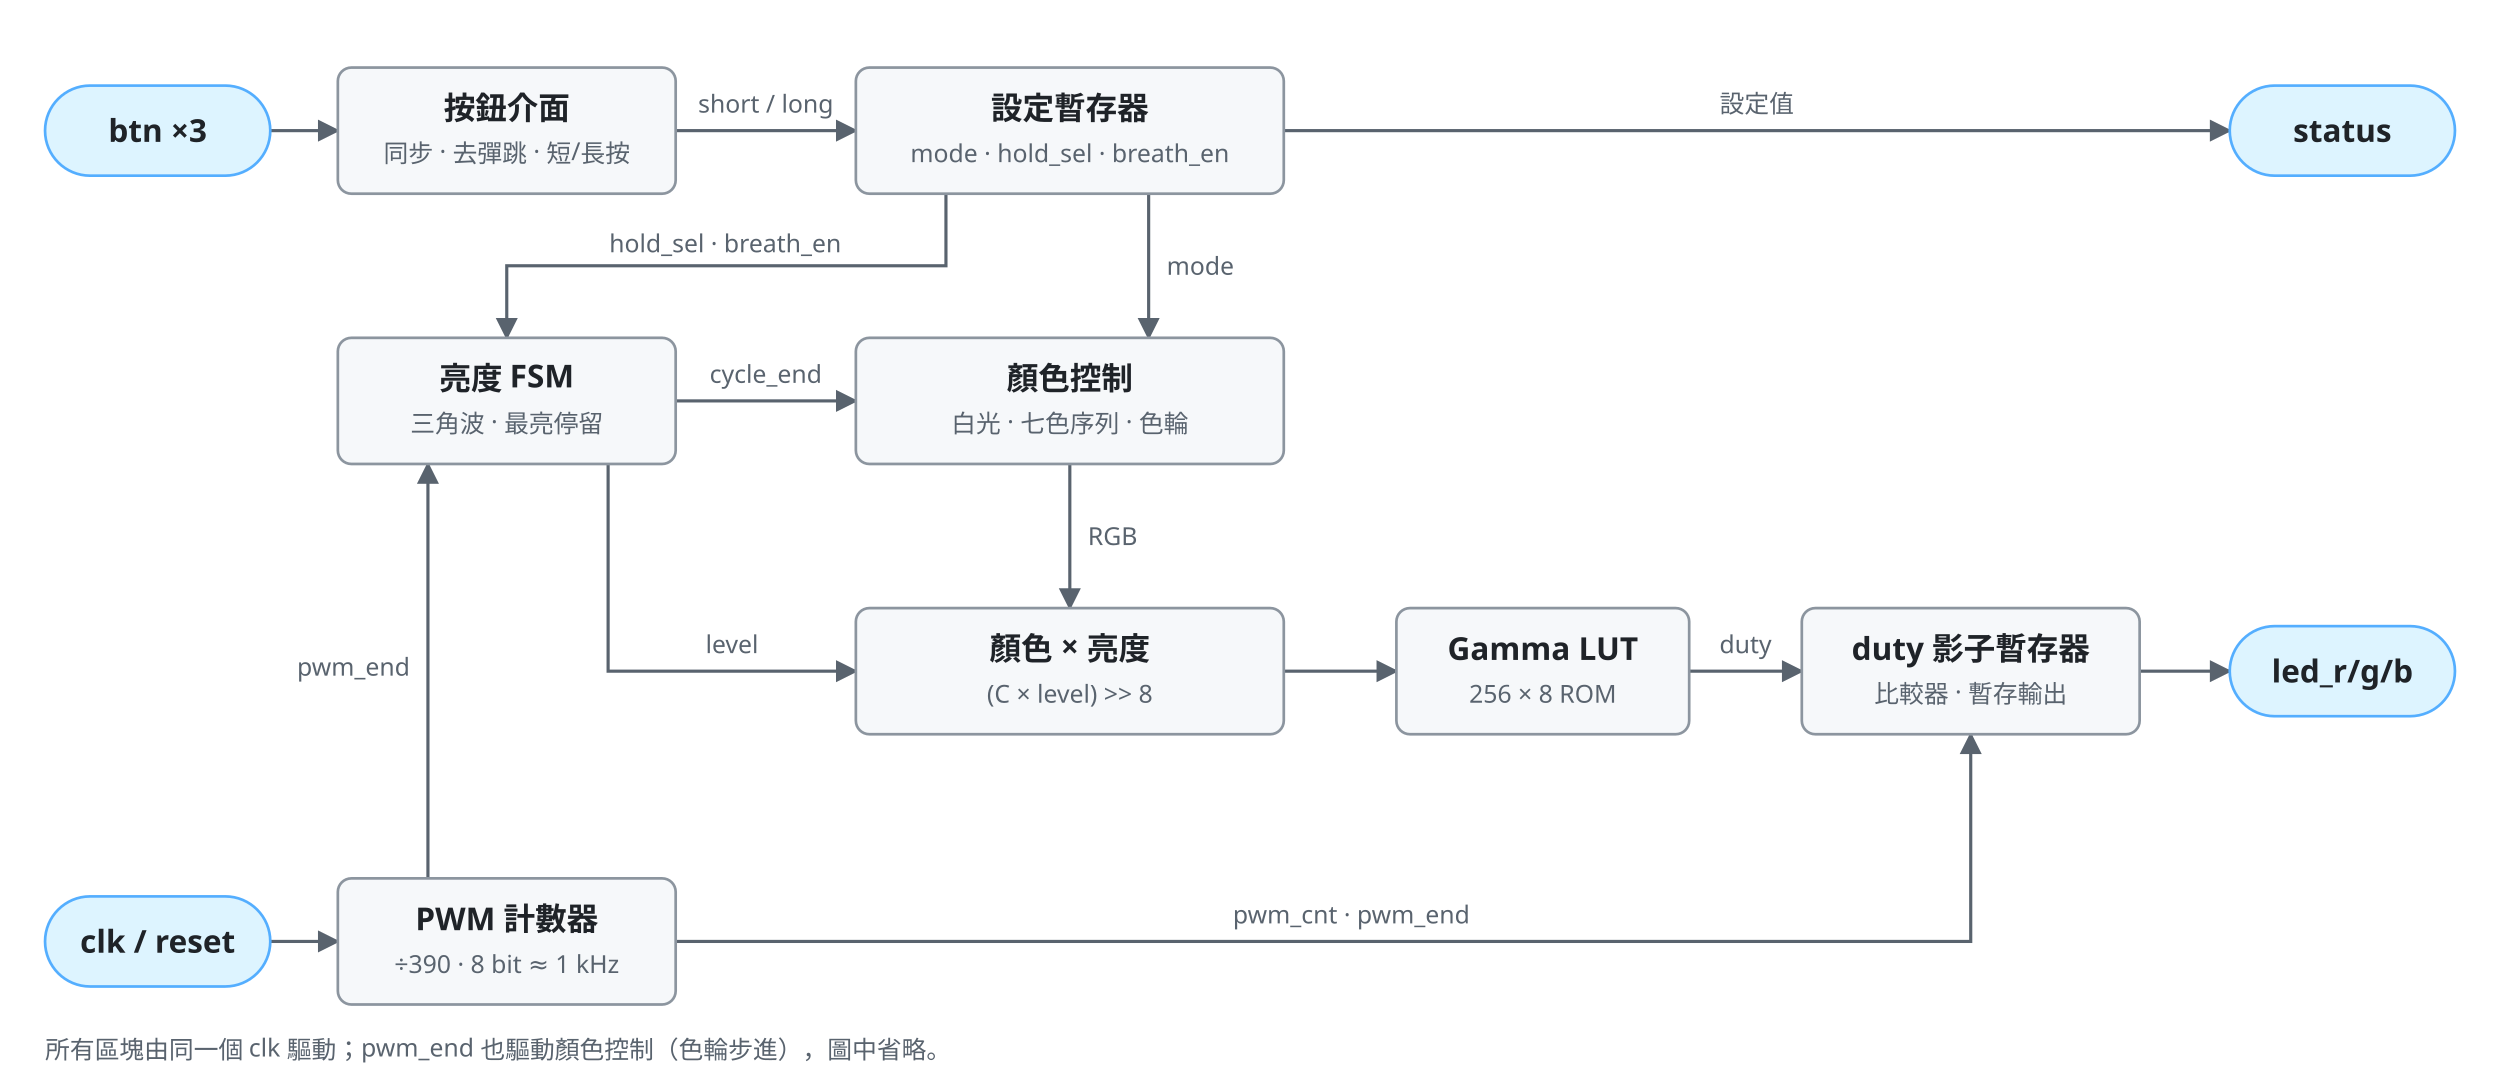
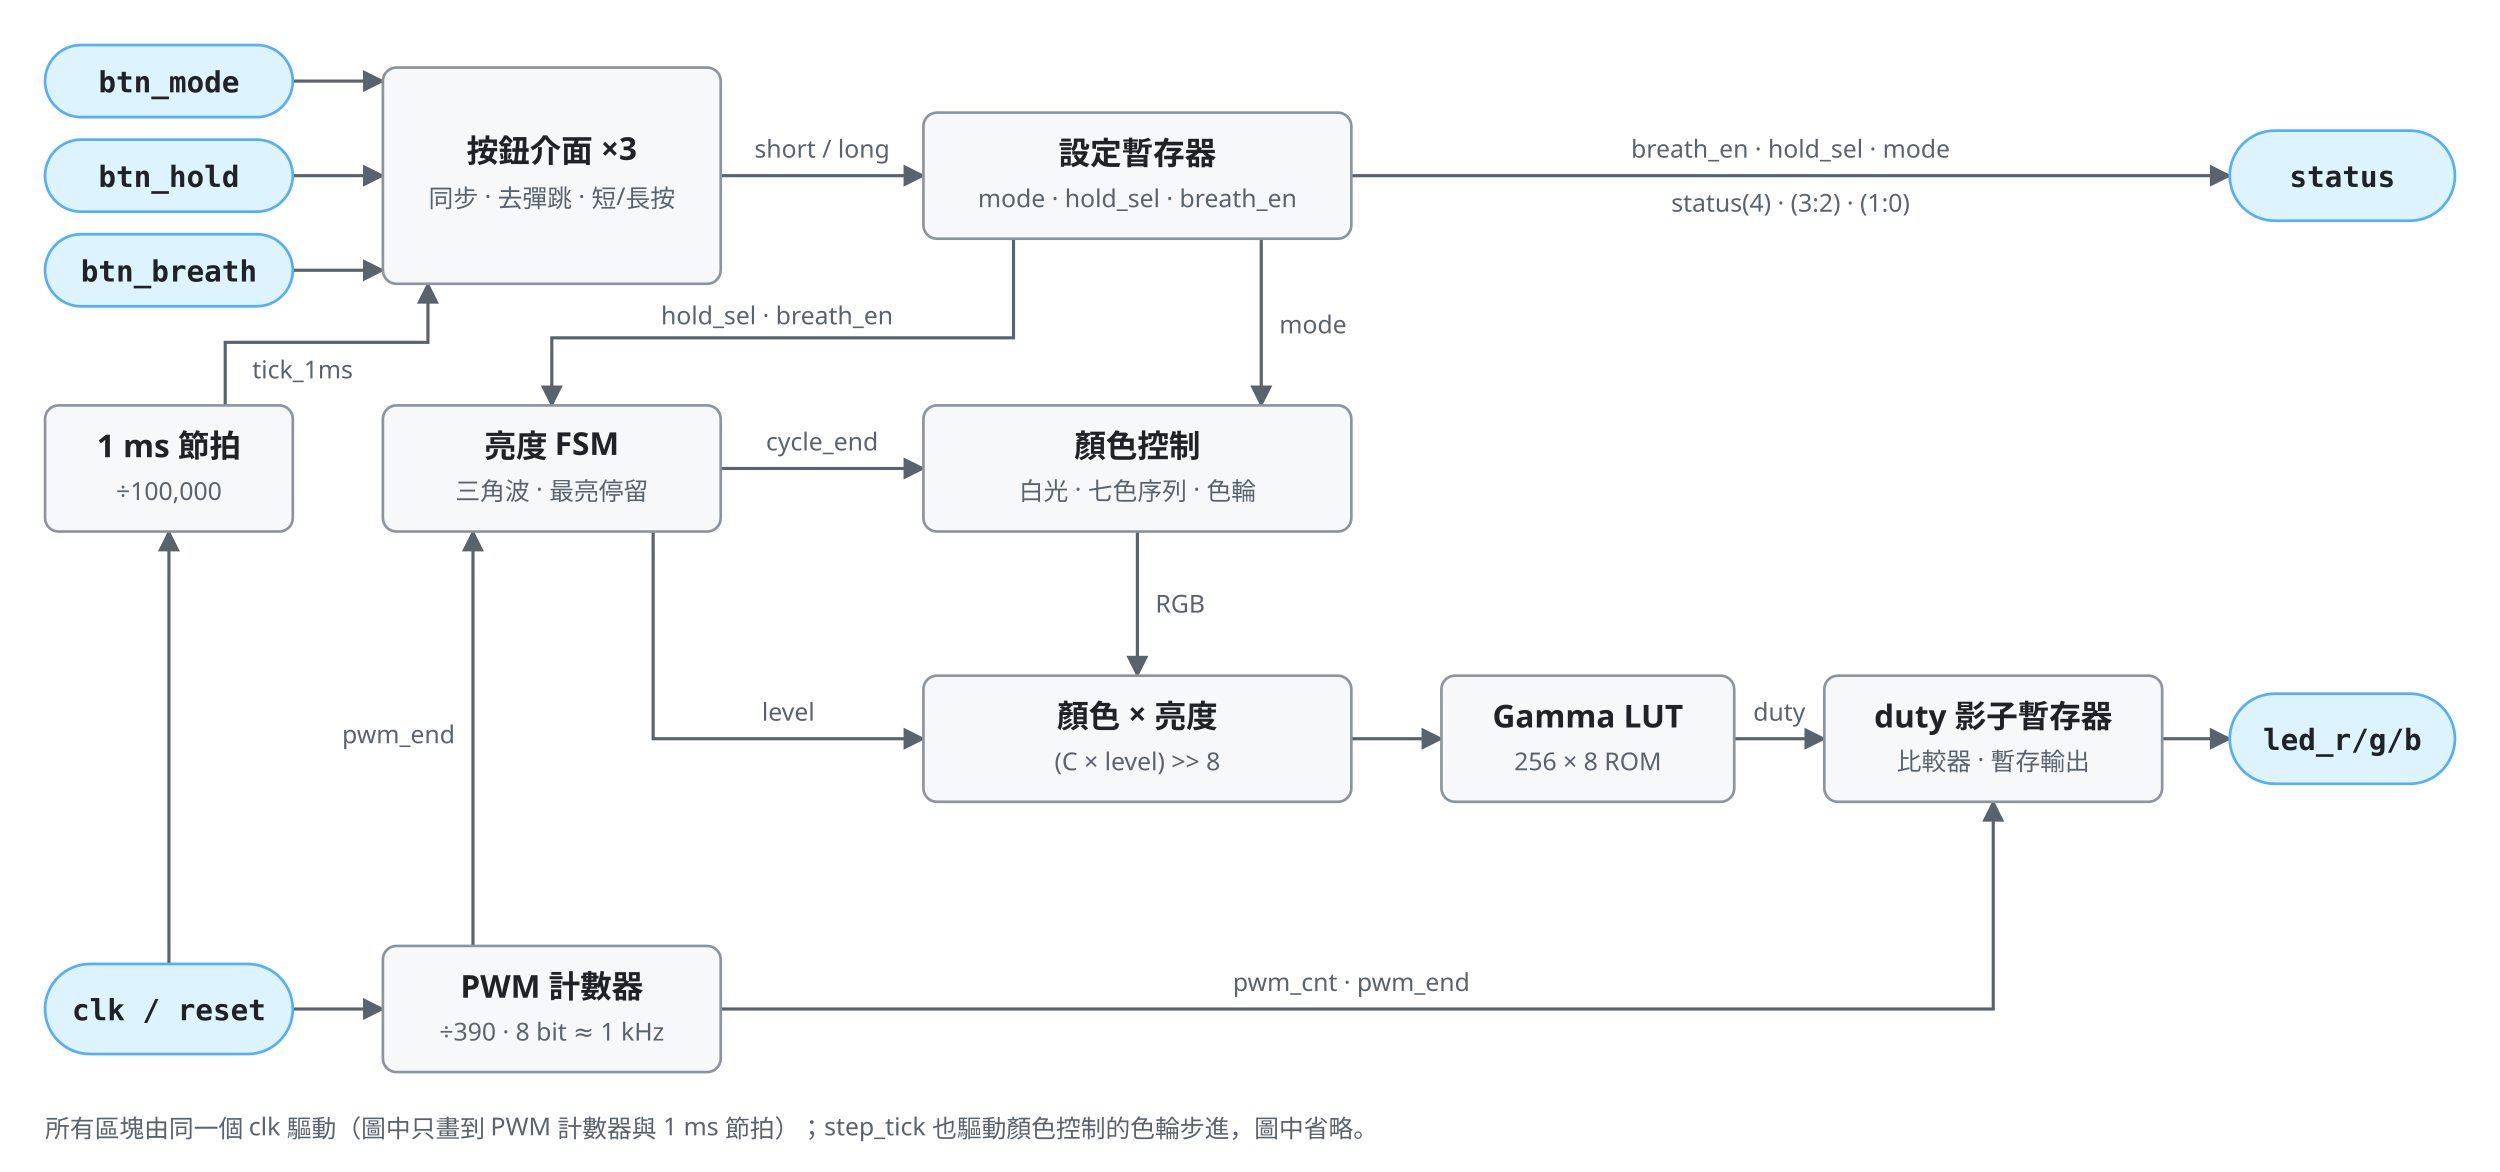
- <svg xmlns="http://www.w3.org/2000/svg" viewBox="0 0 1110 480" width="1110" height="480" role="img" aria-label="HW2 RGB 呼吸燈架構圖">
+ <svg xmlns="http://www.w3.org/2000/svg" viewBox="0 0 1110 520" width="1110" height="520" role="img" aria-label="HW2 RGB 呼吸燈架構圖">
  <style>
    .box { fill: #f6f8fa; stroke: #8c959f; stroke-width: 1.2; }
    .io  { fill: #ddf4ff; stroke: #54aeff; stroke-width: 1.2; }
    .t { font: 600 14px "Noto Sans TC", "Microsoft JhengHei", "PingFang TC", sans-serif; fill: #1f2328; text-anchor: middle; }
+     .p { font: 600 13px ui-monospace, "Cascadia Code", Consolas, monospace; fill: #1f2328; text-anchor: middle; }
    .s { font: 11px "Noto Sans TC", "Microsoft JhengHei", "PingFang TC", sans-serif; fill: #59636e; text-anchor: middle; }
    .l { font: 11px "Noto Sans TC", "Microsoft JhengHei", "PingFang TC", sans-serif; fill: #59636e; }
    .e { fill: none; stroke: #59636e; stroke-width: 1.4; }
    .ah { fill: #59636e; }
    @media (prefers-color-scheme: dark) {
      .box { fill: #161b22; stroke: #3d444d; }
      .io  { fill: #0d2a4d; stroke: #1f6feb; }
-       .t { fill: #e6edf3; }
+       .t, .p { fill: #e6edf3; }
      .s, .l { fill: #9198a1; }
      .e { stroke: #9198a1; }
      .ah { fill: #9198a1; }
    }
  </style>
  <defs>
    <marker id="a" viewBox="0 0 10 10" refX="9" refY="5" markerWidth="7" markerHeight="7" orient="auto-start-reverse">
      <path class="ah" d="M0,0 L10,5 L0,10 z" />
    </marker>
  </defs>
  <g class="e" marker-end="url(#a)">
-     <path d="M120 58 H150" />
-     <path d="M300 58 H380" />
-     <path d="M570 58 H990" />
-     <path d="M420 86 V118 H225 V150" />
-     <path d="M510 86 V150" />
-     <path d="M300 178 H380" />
-     <path d="M270 206 V298 H380" />
-     <path d="M475 206 V270" />
-     <path d="M570 298 H620" />
-     <path d="M750 298 H800" />
-     <path d="M950 298 H990" />
-     <path d="M120 418 H150" />
-     <path d="M190 390 V206" />
-     <path d="M300 418 H875 V326" />
+     <path d="M130 36 H170" />
+     <path d="M130 78 H170" />
+     <path d="M130 120 H170" />
+     <path d="M320 78 H410" />
+     <path d="M600 78 H990" />
+     <path d="M450 106 V150 H245 V180" />
+     <path d="M560 106 V180" />
+     <path d="M320 208 H410" />
+     <path d="M290 236 V328 H410" />
+     <path d="M505 236 V300" />
+     <path d="M600 328 H640" />
+     <path d="M770 328 H810" />
+     <path d="M960 328 H990" />
+     <path d="M130 448 H170" />
+     <path d="M75 428 V236" />
+     <path d="M100 180 V152 H190 V126" />
+     <path d="M210 420 V236" />
+     <path d="M320 448 H885 V356" />
  </g>
-   <text class="l" x="340" y="50" text-anchor="middle">short / long</text>
-   <text class="l" x="780" y="50" text-anchor="middle">設定值</text>
-   <text class="l" x="322" y="112" text-anchor="middle">hold_sel · breath_en</text>
-   <text class="l" x="518" y="122">mode</text>
-   <text class="l" x="340" y="170" text-anchor="middle">cycle_end</text>
-   <text class="l" x="325" y="290" text-anchor="middle">level</text>
-   <text class="l" x="483" y="242">RGB</text>
-   <text class="l" x="775" y="290" text-anchor="middle">duty</text>
-   <text class="l" x="182" y="300" text-anchor="end">pwm_end</text>
-   <text class="l" x="600" y="410" text-anchor="middle">pwm_cnt · pwm_end</text>
-   <rect class="io" x="20" y="38" width="100" height="40" rx="20" />
-   <text class="t" x="70" y="63">btn ×3</text>
-   <rect class="io" x="20" y="398" width="100" height="40" rx="20" />
-   <text class="t" x="70" y="423">clk / reset</text>
-   <rect class="io" x="990" y="38" width="100" height="40" rx="20" />
-   <text class="t" x="1040" y="63">status</text>
-   <rect class="io" x="990" y="278" width="100" height="40" rx="20" />
-   <text class="t" x="1040" y="303">led_r/g/b</text>
-   <rect class="box" x="150" y="30" width="150" height="56" rx="6" />
-   <text class="t" x="225" y="53">按鈕介面</text>
-   <text class="s" x="225" y="72">同步 · 去彈跳 · 短/長按</text>
-   <rect class="box" x="380" y="30" width="190" height="56" rx="6" />
-   <text class="t" x="475" y="53">設定暫存器</text>
-   <text class="s" x="475" y="72">mode · hold_sel · breath_en</text>
-   <rect class="box" x="150" y="150" width="150" height="56" rx="6" />
-   <text class="t" x="225" y="173">亮度 FSM</text>
-   <text class="s" x="225" y="192">三角波 · 最亮停留</text>
-   <rect class="box" x="380" y="150" width="190" height="56" rx="6" />
-   <text class="t" x="475" y="173">顏色控制</text>
-   <text class="s" x="475" y="192">白光 · 七色序列 · 色輪</text>
-   <rect class="box" x="380" y="270" width="190" height="56" rx="6" />
-   <text class="t" x="475" y="293">顏色 × 亮度</text>
-   <text class="s" x="475" y="312">(C × level) &gt;&gt; 8</text>
-   <rect class="box" x="620" y="270" width="130" height="56" rx="6" />
-   <text class="t" x="685" y="293">Gamma LUT</text>
-   <text class="s" x="685" y="312">256 × 8 ROM</text>
-   <rect class="box" x="800" y="270" width="150" height="56" rx="6" />
-   <text class="t" x="875" y="293">duty 影子暫存器</text>
-   <text class="s" x="875" y="312">比較器 · 暫存輸出</text>
-   <rect class="box" x="150" y="390" width="150" height="56" rx="6" />
-   <text class="t" x="225" y="413">PWM 計數器</text>
-   <text class="s" x="225" y="432">÷390 · 8 bit ≈ 1 kHz</text>
-   <text class="l" x="20" y="470">所有區塊由同一個 clk 驅動；pwm_end 也驅動顏色控制（色輪步進），圖中省略。</text>
+   <text class="l" x="365" y="70" text-anchor="middle">short / long</text>
+   <text class="l" x="795" y="70" text-anchor="middle">breath_en · hold_sel · mode</text>
+   <text class="l" x="795" y="94" text-anchor="middle">status(4) · (3:2) · (1:0)</text>
+   <text class="l" x="345" y="144" text-anchor="middle">hold_sel · breath_en</text>
+   <text class="l" x="568" y="148">mode</text>
+   <text class="l" x="112" y="168">tick_1ms</text>
+   <text class="l" x="365" y="200" text-anchor="middle">cycle_end</text>
+   <text class="l" x="350" y="320" text-anchor="middle">level</text>
+   <text class="l" x="513" y="272">RGB</text>
+   <text class="l" x="790" y="320" text-anchor="middle">duty</text>
+   <text class="l" x="202" y="330" text-anchor="end">pwm_end</text>
+   <text class="l" x="600" y="440" text-anchor="middle">pwm_cnt · pwm_end</text>
+   <rect class="io" x="20" y="20" width="110" height="32" rx="16" />
+   <text class="p" x="75" y="41">btn_mode</text>
+   <rect class="io" x="20" y="62" width="110" height="32" rx="16" />
+   <text class="p" x="75" y="83">btn_hold</text>
+   <rect class="io" x="20" y="104" width="110" height="32" rx="16" />
+   <text class="p" x="75" y="125">btn_breath</text>
+   <rect class="io" x="20" y="428" width="110" height="40" rx="20" />
+   <text class="p" x="75" y="453">clk / reset</text>
+   <rect class="io" x="990" y="58" width="100" height="40" rx="20" />
+   <text class="p" x="1040" y="83">status</text>
+   <rect class="io" x="990" y="308" width="100" height="40" rx="20" />
+   <text class="p" x="1040" y="333">led_r/g/b</text>
+   <rect class="box" x="20" y="180" width="110" height="56" rx="6" />
+   <text class="t" x="75" y="203">1 ms 節拍</text>
+   <text class="s" x="75" y="222">÷100,000</text>
+   <rect class="box" x="170" y="30" width="150" height="96" rx="6" />
+   <text class="t" x="245" y="72">按鈕介面 ×3</text>
+   <text class="s" x="245" y="92">同步 · 去彈跳 · 短/長按</text>
+   <rect class="box" x="410" y="50" width="190" height="56" rx="6" />
+   <text class="t" x="505" y="73">設定暫存器</text>
+   <text class="s" x="505" y="92">mode · hold_sel · breath_en</text>
+   <rect class="box" x="170" y="180" width="150" height="56" rx="6" />
+   <text class="t" x="245" y="203">亮度 FSM</text>
+   <text class="s" x="245" y="222">三角波 · 最亮停留</text>
+   <rect class="box" x="410" y="180" width="190" height="56" rx="6" />
+   <text class="t" x="505" y="203">顏色控制</text>
+   <text class="s" x="505" y="222">白光 · 七色序列 · 色輪</text>
+   <rect class="box" x="410" y="300" width="190" height="56" rx="6" />
+   <text class="t" x="505" y="323">顏色 × 亮度</text>
+   <text class="s" x="505" y="342">(C × level) &gt;&gt; 8</text>
+   <rect class="box" x="640" y="300" width="130" height="56" rx="6" />
+   <text class="t" x="705" y="323">Gamma LUT</text>
+   <text class="s" x="705" y="342">256 × 8 ROM</text>
+   <rect class="box" x="810" y="300" width="150" height="56" rx="6" />
+   <text class="t" x="885" y="323">duty 影子暫存器</text>
+   <text class="s" x="885" y="342">比較器 · 暫存輸出</text>
+   <rect class="box" x="170" y="420" width="150" height="56" rx="6" />
+   <text class="t" x="245" y="443">PWM 計數器</text>
+   <text class="s" x="245" y="462">÷390 · 8 bit ≈ 1 kHz</text>
+   <text class="l" x="20" y="505">所有區塊由同一個 clk 驅動（圖中只畫到 PWM 計數器與 1 ms 節拍）；step_tick 也驅動顏色控制的色輪步進，圖中省略。</text>
</svg>
